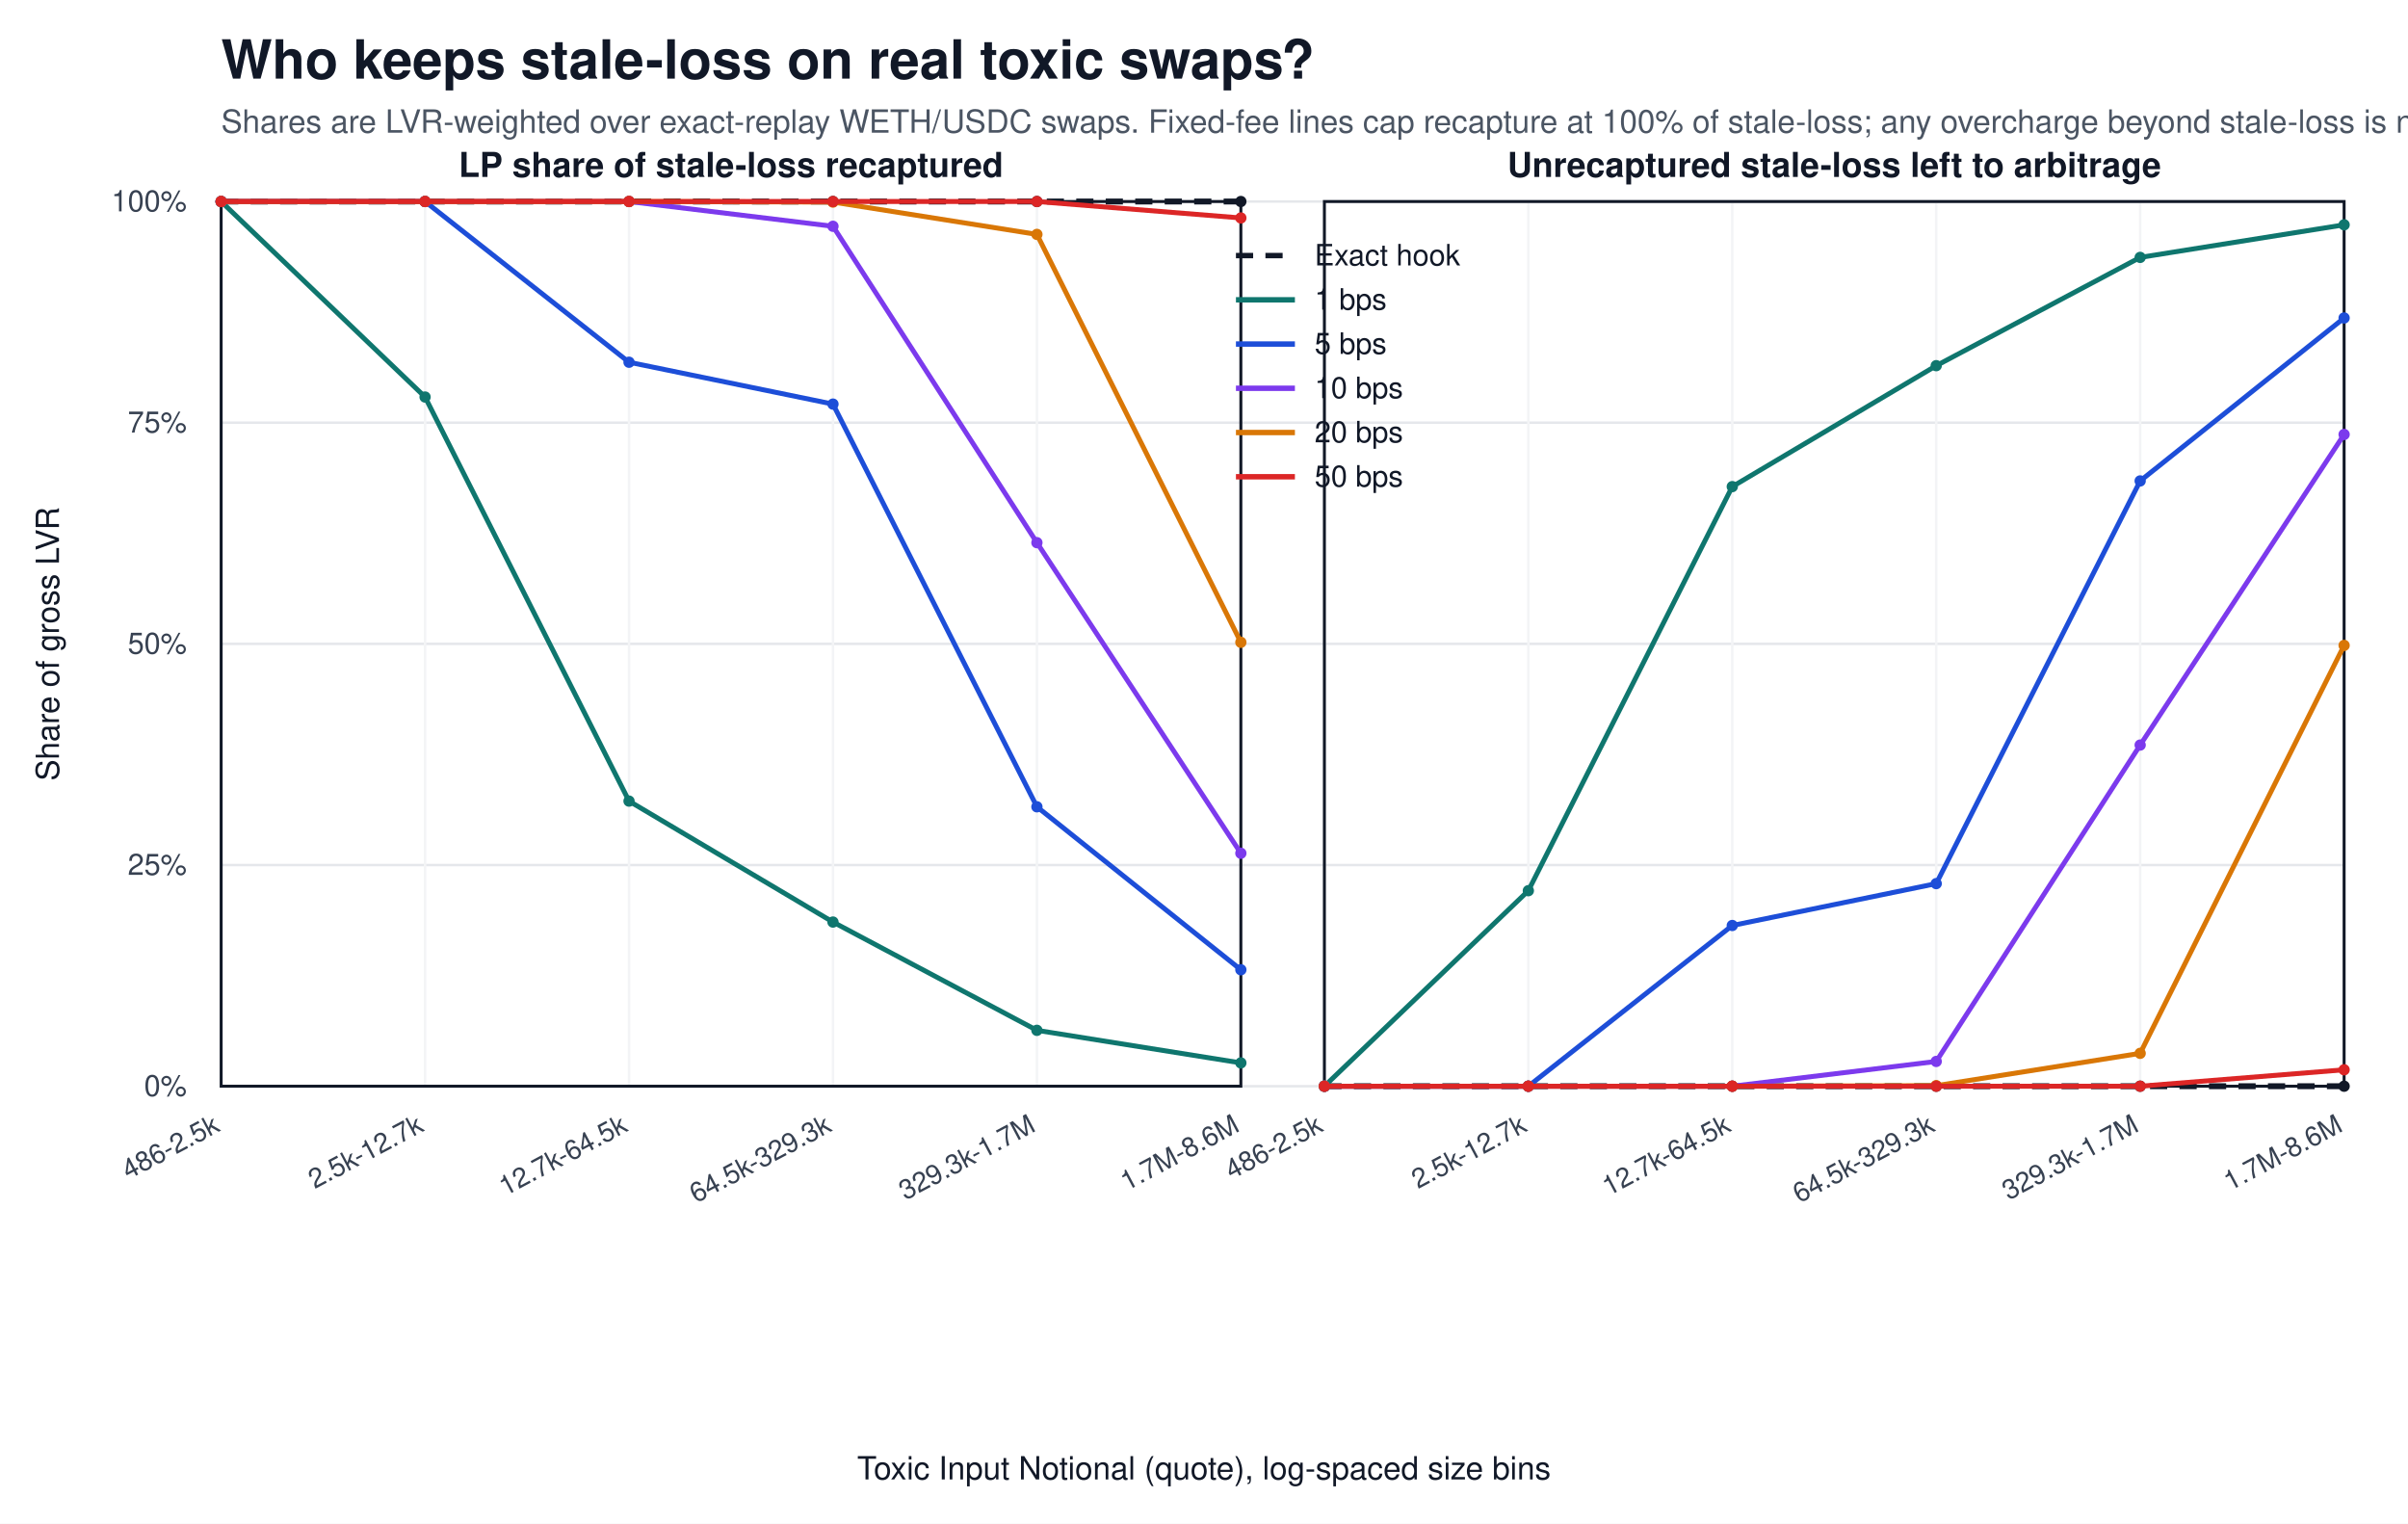
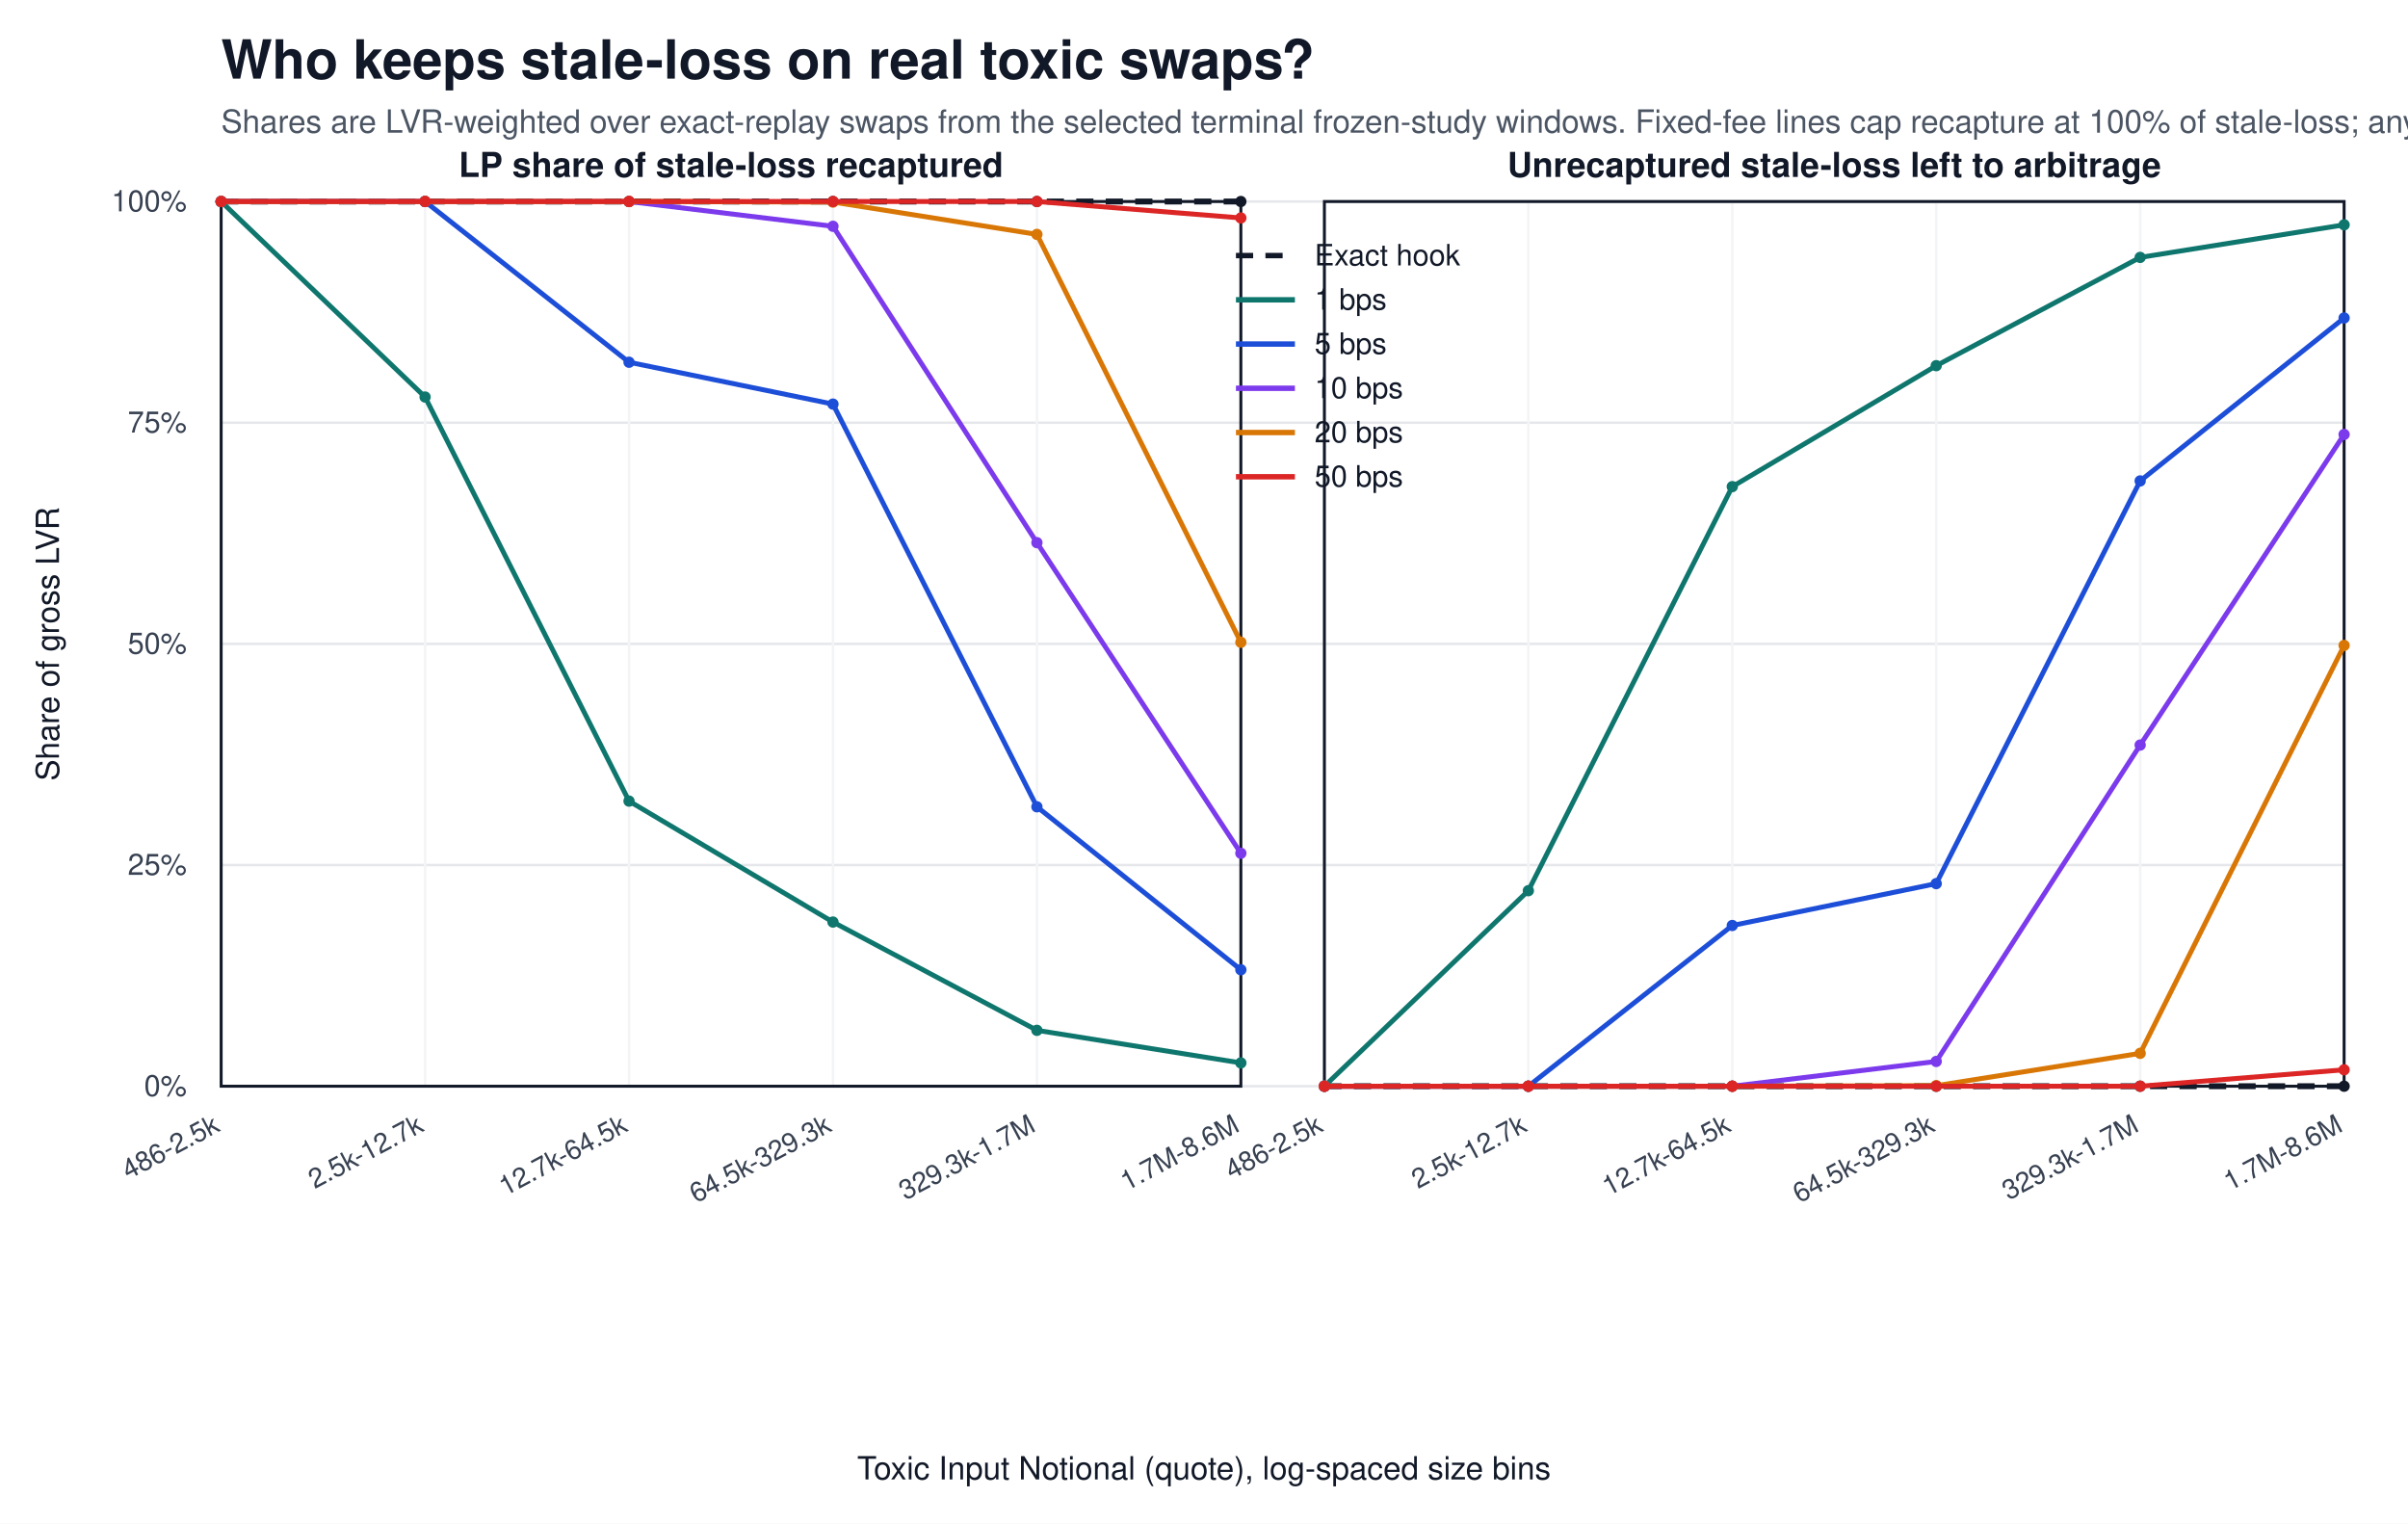
<svg xmlns="http://www.w3.org/2000/svg" width="980" height="620" viewBox="0 0 980 620" role="img" aria-labelledby="title desc">
  <rect width="980" height="620" fill="#ffffff" />
  <text x="90" y="32" font-family="Helvetica, Arial, sans-serif" font-size="22" font-weight="700" fill="#111827">Who keeps stale-loss on real toxic swaps?</text>
-   <text x="90" y="54" font-family="Helvetica, Arial, sans-serif" font-size="13" fill="#4b5563">Shares are LVR-weighted over exact-replay WETH/USDC swaps. Fixed-fee lines cap recapture at 100% of stale-loss; any overcharge beyond stale-loss is not counted here.</text>
+   <text x="90" y="54" font-family="Helvetica, Arial, sans-serif" font-size="13" fill="#4b5563">Shares are LVR-weighted over exact-replay swaps from the selected terminal frozen-study windows. Fixed-fee lines cap recapture at 100% of stale-loss; any overcharge beyond stale-loss is not counted here.</text>
  <line x1="90" y1="442.00" x2="954" y2="442.00" stroke="#e5e7eb" stroke-width="1" />
  <line x1="90" y1="352.00" x2="954" y2="352.00" stroke="#e5e7eb" stroke-width="1" />
  <line x1="90" y1="262.00" x2="954" y2="262.00" stroke="#e5e7eb" stroke-width="1" />
  <line x1="90" y1="172.00" x2="954" y2="172.00" stroke="#e5e7eb" stroke-width="1" />
  <line x1="90" y1="82.00" x2="954" y2="82.00" stroke="#e5e7eb" stroke-width="1" />
  <line x1="90.00" y1="82" x2="90.00" y2="442" stroke="#f3f4f6" stroke-width="1" />
  <line x1="173.00" y1="82" x2="173.00" y2="442" stroke="#f3f4f6" stroke-width="1" />
  <line x1="256.00" y1="82" x2="256.00" y2="442" stroke="#f3f4f6" stroke-width="1" />
  <line x1="339.00" y1="82" x2="339.00" y2="442" stroke="#f3f4f6" stroke-width="1" />
  <line x1="422.00" y1="82" x2="422.00" y2="442" stroke="#f3f4f6" stroke-width="1" />
  <line x1="505.00" y1="82" x2="505.00" y2="442" stroke="#f3f4f6" stroke-width="1" />
  <line x1="539.00" y1="82" x2="539.00" y2="442" stroke="#f3f4f6" stroke-width="1" />
  <line x1="622.00" y1="82" x2="622.00" y2="442" stroke="#f3f4f6" stroke-width="1" />
  <line x1="705.00" y1="82" x2="705.00" y2="442" stroke="#f3f4f6" stroke-width="1" />
  <line x1="788.00" y1="82" x2="788.00" y2="442" stroke="#f3f4f6" stroke-width="1" />
  <line x1="871.00" y1="82" x2="871.00" y2="442" stroke="#f3f4f6" stroke-width="1" />
  <line x1="954.00" y1="82" x2="954.00" y2="442" stroke="#f3f4f6" stroke-width="1" />
  <rect x="90" y="82" width="415.0" height="360" fill="none" stroke="#111827" stroke-width="1.2" />
  <rect x="539.0" y="82" width="415.0" height="360" fill="none" stroke="#111827" stroke-width="1.2" />
  <text x="76" y="446.00" text-anchor="end" font-family="Helvetica, Arial, sans-serif" font-size="12" fill="#374151">0%</text>
  <text x="76" y="356.00" text-anchor="end" font-family="Helvetica, Arial, sans-serif" font-size="12" fill="#374151">25%</text>
  <text x="76" y="266.00" text-anchor="end" font-family="Helvetica, Arial, sans-serif" font-size="12" fill="#374151">50%</text>
  <text x="76" y="176.00" text-anchor="end" font-family="Helvetica, Arial, sans-serif" font-size="12" fill="#374151">75%</text>
  <text x="76" y="86.00" text-anchor="end" font-family="Helvetica, Arial, sans-serif" font-size="12" fill="#374151">100%</text>
  <text x="90.00" y="460" text-anchor="end" transform="rotate(-28 90.00 460)" font-family="Helvetica, Arial, sans-serif" font-size="11" fill="#374151">486-2.5k</text>
  <text x="173.00" y="460" text-anchor="end" transform="rotate(-28 173.00 460)" font-family="Helvetica, Arial, sans-serif" font-size="11" fill="#374151">2.5k-12.7k</text>
  <text x="256.00" y="460" text-anchor="end" transform="rotate(-28 256.00 460)" font-family="Helvetica, Arial, sans-serif" font-size="11" fill="#374151">12.7k-64.5k</text>
  <text x="339.00" y="460" text-anchor="end" transform="rotate(-28 339.00 460)" font-family="Helvetica, Arial, sans-serif" font-size="11" fill="#374151">64.5k-329.3k</text>
  <text x="422.00" y="460" text-anchor="end" transform="rotate(-28 422.00 460)" font-family="Helvetica, Arial, sans-serif" font-size="11" fill="#374151">329.3k-1.7M</text>
  <text x="505.00" y="460" text-anchor="end" transform="rotate(-28 505.00 460)" font-family="Helvetica, Arial, sans-serif" font-size="11" fill="#374151">1.7M-8.6M</text>
  <text x="539.00" y="460" text-anchor="end" transform="rotate(-28 539.00 460)" font-family="Helvetica, Arial, sans-serif" font-size="11" fill="#374151">486-2.5k</text>
  <text x="622.00" y="460" text-anchor="end" transform="rotate(-28 622.00 460)" font-family="Helvetica, Arial, sans-serif" font-size="11" fill="#374151">2.5k-12.7k</text>
  <text x="705.00" y="460" text-anchor="end" transform="rotate(-28 705.00 460)" font-family="Helvetica, Arial, sans-serif" font-size="11" fill="#374151">12.7k-64.5k</text>
  <text x="788.00" y="460" text-anchor="end" transform="rotate(-28 788.00 460)" font-family="Helvetica, Arial, sans-serif" font-size="11" fill="#374151">64.5k-329.3k</text>
  <text x="871.00" y="460" text-anchor="end" transform="rotate(-28 871.00 460)" font-family="Helvetica, Arial, sans-serif" font-size="11" fill="#374151">329.3k-1.7M</text>
  <text x="954.00" y="460" text-anchor="end" transform="rotate(-28 954.00 460)" font-family="Helvetica, Arial, sans-serif" font-size="11" fill="#374151">1.7M-8.6M</text>
  <path d="M 90.00,82.00 L 173.00,82.00 L 256.00,82.00 L 339.00,82.00 L 422.00,82.00 L 505.00,82.00" fill="none" stroke="#111827" stroke-width="2.4" stroke-dasharray="7 5" />
  <circle cx="90.00" cy="82.00" r="2.3" fill="#111827" />
  <circle cx="173.00" cy="82.00" r="2.3" fill="#111827" />
  <circle cx="256.00" cy="82.00" r="2.3" fill="#111827" />
  <circle cx="339.00" cy="82.00" r="2.3" fill="#111827" />
  <circle cx="422.00" cy="82.00" r="2.3" fill="#111827" />
  <circle cx="505.00" cy="82.00" r="2.3" fill="#111827" />
  <path d="M 90.00,82.00 L 173.00,161.56 L 256.00,325.98 L 339.00,375.20 L 422.00,419.26 L 505.00,432.52" fill="none" stroke="#0f766e" stroke-width="2.0" />
  <circle cx="90.00" cy="82.00" r="2.3" fill="#0f766e" />
  <circle cx="173.00" cy="161.56" r="2.3" fill="#0f766e" />
  <circle cx="256.00" cy="325.98" r="2.3" fill="#0f766e" />
  <circle cx="339.00" cy="375.20" r="2.3" fill="#0f766e" />
  <circle cx="422.00" cy="419.26" r="2.3" fill="#0f766e" />
  <circle cx="505.00" cy="432.52" r="2.3" fill="#0f766e" />
  <path d="M 90.00,82.00 L 173.00,82.00 L 256.00,147.40 L 339.00,164.44 L 422.00,328.30 L 505.00,394.61" fill="none" stroke="#1d4ed8" stroke-width="2.0" />
  <circle cx="90.00" cy="82.00" r="2.3" fill="#1d4ed8" />
  <circle cx="173.00" cy="82.00" r="2.3" fill="#1d4ed8" />
  <circle cx="256.00" cy="147.40" r="2.3" fill="#1d4ed8" />
  <circle cx="339.00" cy="164.44" r="2.3" fill="#1d4ed8" />
  <circle cx="422.00" cy="328.30" r="2.3" fill="#1d4ed8" />
  <circle cx="505.00" cy="394.61" r="2.3" fill="#1d4ed8" />
  <path d="M 90.00,82.00 L 173.00,82.00 L 256.00,82.00 L 339.00,92.08 L 422.00,220.82 L 505.00,347.21" fill="none" stroke="#7c3aed" stroke-width="2.0" />
  <circle cx="90.00" cy="82.00" r="2.3" fill="#7c3aed" />
  <circle cx="173.00" cy="82.00" r="2.3" fill="#7c3aed" />
  <circle cx="256.00" cy="82.00" r="2.3" fill="#7c3aed" />
  <circle cx="339.00" cy="92.08" r="2.3" fill="#7c3aed" />
  <circle cx="422.00" cy="220.82" r="2.3" fill="#7c3aed" />
  <circle cx="505.00" cy="347.21" r="2.3" fill="#7c3aed" />
  <path d="M 90.00,82.00 L 173.00,82.00 L 256.00,82.00 L 339.00,82.23 L 422.00,95.38 L 505.00,261.37" fill="none" stroke="#d97706" stroke-width="2.0" />
  <circle cx="90.00" cy="82.00" r="2.3" fill="#d97706" />
  <circle cx="173.00" cy="82.00" r="2.3" fill="#d97706" />
  <circle cx="256.00" cy="82.00" r="2.3" fill="#d97706" />
  <circle cx="339.00" cy="82.23" r="2.3" fill="#d97706" />
  <circle cx="422.00" cy="95.38" r="2.3" fill="#d97706" />
  <circle cx="505.00" cy="261.37" r="2.3" fill="#d97706" />
  <path d="M 90.00,82.00 L 173.00,82.00 L 256.00,82.00 L 339.00,82.00 L 422.00,82.00 L 505.00,88.69" fill="none" stroke="#dc2626" stroke-width="2.0" />
  <circle cx="90.00" cy="82.00" r="2.3" fill="#dc2626" />
  <circle cx="173.00" cy="82.00" r="2.3" fill="#dc2626" />
  <circle cx="256.00" cy="82.00" r="2.3" fill="#dc2626" />
  <circle cx="339.00" cy="82.00" r="2.3" fill="#dc2626" />
  <circle cx="422.00" cy="82.00" r="2.3" fill="#dc2626" />
  <circle cx="505.00" cy="88.69" r="2.3" fill="#dc2626" />
  <path d="M 539.00,442.00 L 622.00,442.00 L 705.00,442.00 L 788.00,442.00 L 871.00,442.00 L 954.00,442.00" fill="none" stroke="#111827" stroke-width="2.4" stroke-dasharray="7 5" />
  <circle cx="539.00" cy="442.00" r="2.3" fill="#111827" />
  <circle cx="622.00" cy="442.00" r="2.3" fill="#111827" />
  <circle cx="705.00" cy="442.00" r="2.3" fill="#111827" />
  <circle cx="788.00" cy="442.00" r="2.3" fill="#111827" />
  <circle cx="871.00" cy="442.00" r="2.3" fill="#111827" />
  <circle cx="954.00" cy="442.00" r="2.3" fill="#111827" />
  <path d="M 539.00,442.00 L 622.00,362.44 L 705.00,198.02 L 788.00,148.80 L 871.00,104.74 L 954.00,91.48" fill="none" stroke="#0f766e" stroke-width="2.0" />
  <circle cx="539.00" cy="442.00" r="2.3" fill="#0f766e" />
  <circle cx="622.00" cy="362.44" r="2.3" fill="#0f766e" />
  <circle cx="705.00" cy="198.02" r="2.3" fill="#0f766e" />
  <circle cx="788.00" cy="148.80" r="2.3" fill="#0f766e" />
  <circle cx="871.00" cy="104.74" r="2.3" fill="#0f766e" />
  <circle cx="954.00" cy="91.48" r="2.3" fill="#0f766e" />
  <path d="M 539.00,442.00 L 622.00,442.00 L 705.00,376.60 L 788.00,359.56 L 871.00,195.70 L 954.00,129.39" fill="none" stroke="#1d4ed8" stroke-width="2.0" />
  <circle cx="539.00" cy="442.00" r="2.3" fill="#1d4ed8" />
  <circle cx="622.00" cy="442.00" r="2.3" fill="#1d4ed8" />
  <circle cx="705.00" cy="376.60" r="2.3" fill="#1d4ed8" />
  <circle cx="788.00" cy="359.56" r="2.3" fill="#1d4ed8" />
  <circle cx="871.00" cy="195.70" r="2.3" fill="#1d4ed8" />
  <circle cx="954.00" cy="129.39" r="2.3" fill="#1d4ed8" />
  <path d="M 539.00,442.00 L 622.00,442.00 L 705.00,442.00 L 788.00,431.92 L 871.00,303.18 L 954.00,176.79" fill="none" stroke="#7c3aed" stroke-width="2.0" />
  <circle cx="539.00" cy="442.00" r="2.3" fill="#7c3aed" />
  <circle cx="622.00" cy="442.00" r="2.3" fill="#7c3aed" />
  <circle cx="705.00" cy="442.00" r="2.3" fill="#7c3aed" />
  <circle cx="788.00" cy="431.92" r="2.3" fill="#7c3aed" />
  <circle cx="871.00" cy="303.18" r="2.3" fill="#7c3aed" />
  <circle cx="954.00" cy="176.79" r="2.3" fill="#7c3aed" />
  <path d="M 539.00,442.00 L 622.00,442.00 L 705.00,442.00 L 788.00,441.77 L 871.00,428.62 L 954.00,262.63" fill="none" stroke="#d97706" stroke-width="2.0" />
  <circle cx="539.00" cy="442.00" r="2.3" fill="#d97706" />
  <circle cx="622.00" cy="442.00" r="2.3" fill="#d97706" />
  <circle cx="705.00" cy="442.00" r="2.3" fill="#d97706" />
  <circle cx="788.00" cy="441.77" r="2.3" fill="#d97706" />
  <circle cx="871.00" cy="428.62" r="2.3" fill="#d97706" />
  <circle cx="954.00" cy="262.63" r="2.3" fill="#d97706" />
  <path d="M 539.00,442.00 L 622.00,442.00 L 705.00,442.00 L 788.00,442.00 L 871.00,442.00 L 954.00,435.31" fill="none" stroke="#dc2626" stroke-width="2.0" />
  <circle cx="539.00" cy="442.00" r="2.3" fill="#dc2626" />
  <circle cx="622.00" cy="442.00" r="2.3" fill="#dc2626" />
  <circle cx="705.00" cy="442.00" r="2.3" fill="#dc2626" />
  <circle cx="788.00" cy="442.00" r="2.3" fill="#dc2626" />
  <circle cx="871.00" cy="442.00" r="2.3" fill="#dc2626" />
  <circle cx="954.00" cy="435.31" r="2.3" fill="#dc2626" />
  <text x="297.50" y="72" text-anchor="middle" font-family="Helvetica, Arial, sans-serif" font-size="14" font-weight="700" fill="#111827">LP share of stale-loss recaptured</text>
  <text x="746.50" y="72" text-anchor="middle" font-family="Helvetica, Arial, sans-serif" font-size="14" font-weight="700" fill="#111827">Unrecaptured stale-loss left to arbitrage</text>
  <text x="24" y="262.00" transform="rotate(-90 24 262.00)" text-anchor="middle" font-family="Helvetica, Arial, sans-serif" font-size="13" fill="#111827">Share of gross LVR</text>
  <text x="490.00" y="602" text-anchor="middle" font-family="Helvetica, Arial, sans-serif" font-size="13" fill="#111827">Toxic Input Notional (quote), log-spaced size bins</text>
  <path d="M 503.0,104 L 527.0,104" stroke="#111827" stroke-width="2.2" stroke-dasharray="7 5" />
  <text x="535.0" y="108" font-family="Helvetica, Arial, sans-serif" font-size="12" fill="#111827">Exact hook</text>
  <path d="M 503.0,122 L 527.0,122" stroke="#0f766e" stroke-width="2.2" />
  <text x="535.0" y="126" font-family="Helvetica, Arial, sans-serif" font-size="12" fill="#111827">1 bps</text>
  <path d="M 503.0,140 L 527.0,140" stroke="#1d4ed8" stroke-width="2.2" />
  <text x="535.0" y="144" font-family="Helvetica, Arial, sans-serif" font-size="12" fill="#111827">5 bps</text>
  <path d="M 503.0,158 L 527.0,158" stroke="#7c3aed" stroke-width="2.2" />
  <text x="535.0" y="162" font-family="Helvetica, Arial, sans-serif" font-size="12" fill="#111827">10 bps</text>
  <path d="M 503.0,176 L 527.0,176" stroke="#d97706" stroke-width="2.2" />
  <text x="535.0" y="180" font-family="Helvetica, Arial, sans-serif" font-size="12" fill="#111827">20 bps</text>
  <path d="M 503.0,194 L 527.0,194" stroke="#dc2626" stroke-width="2.2" />
  <text x="535.0" y="198" font-family="Helvetica, Arial, sans-serif" font-size="12" fill="#111827">50 bps</text>
</svg>
